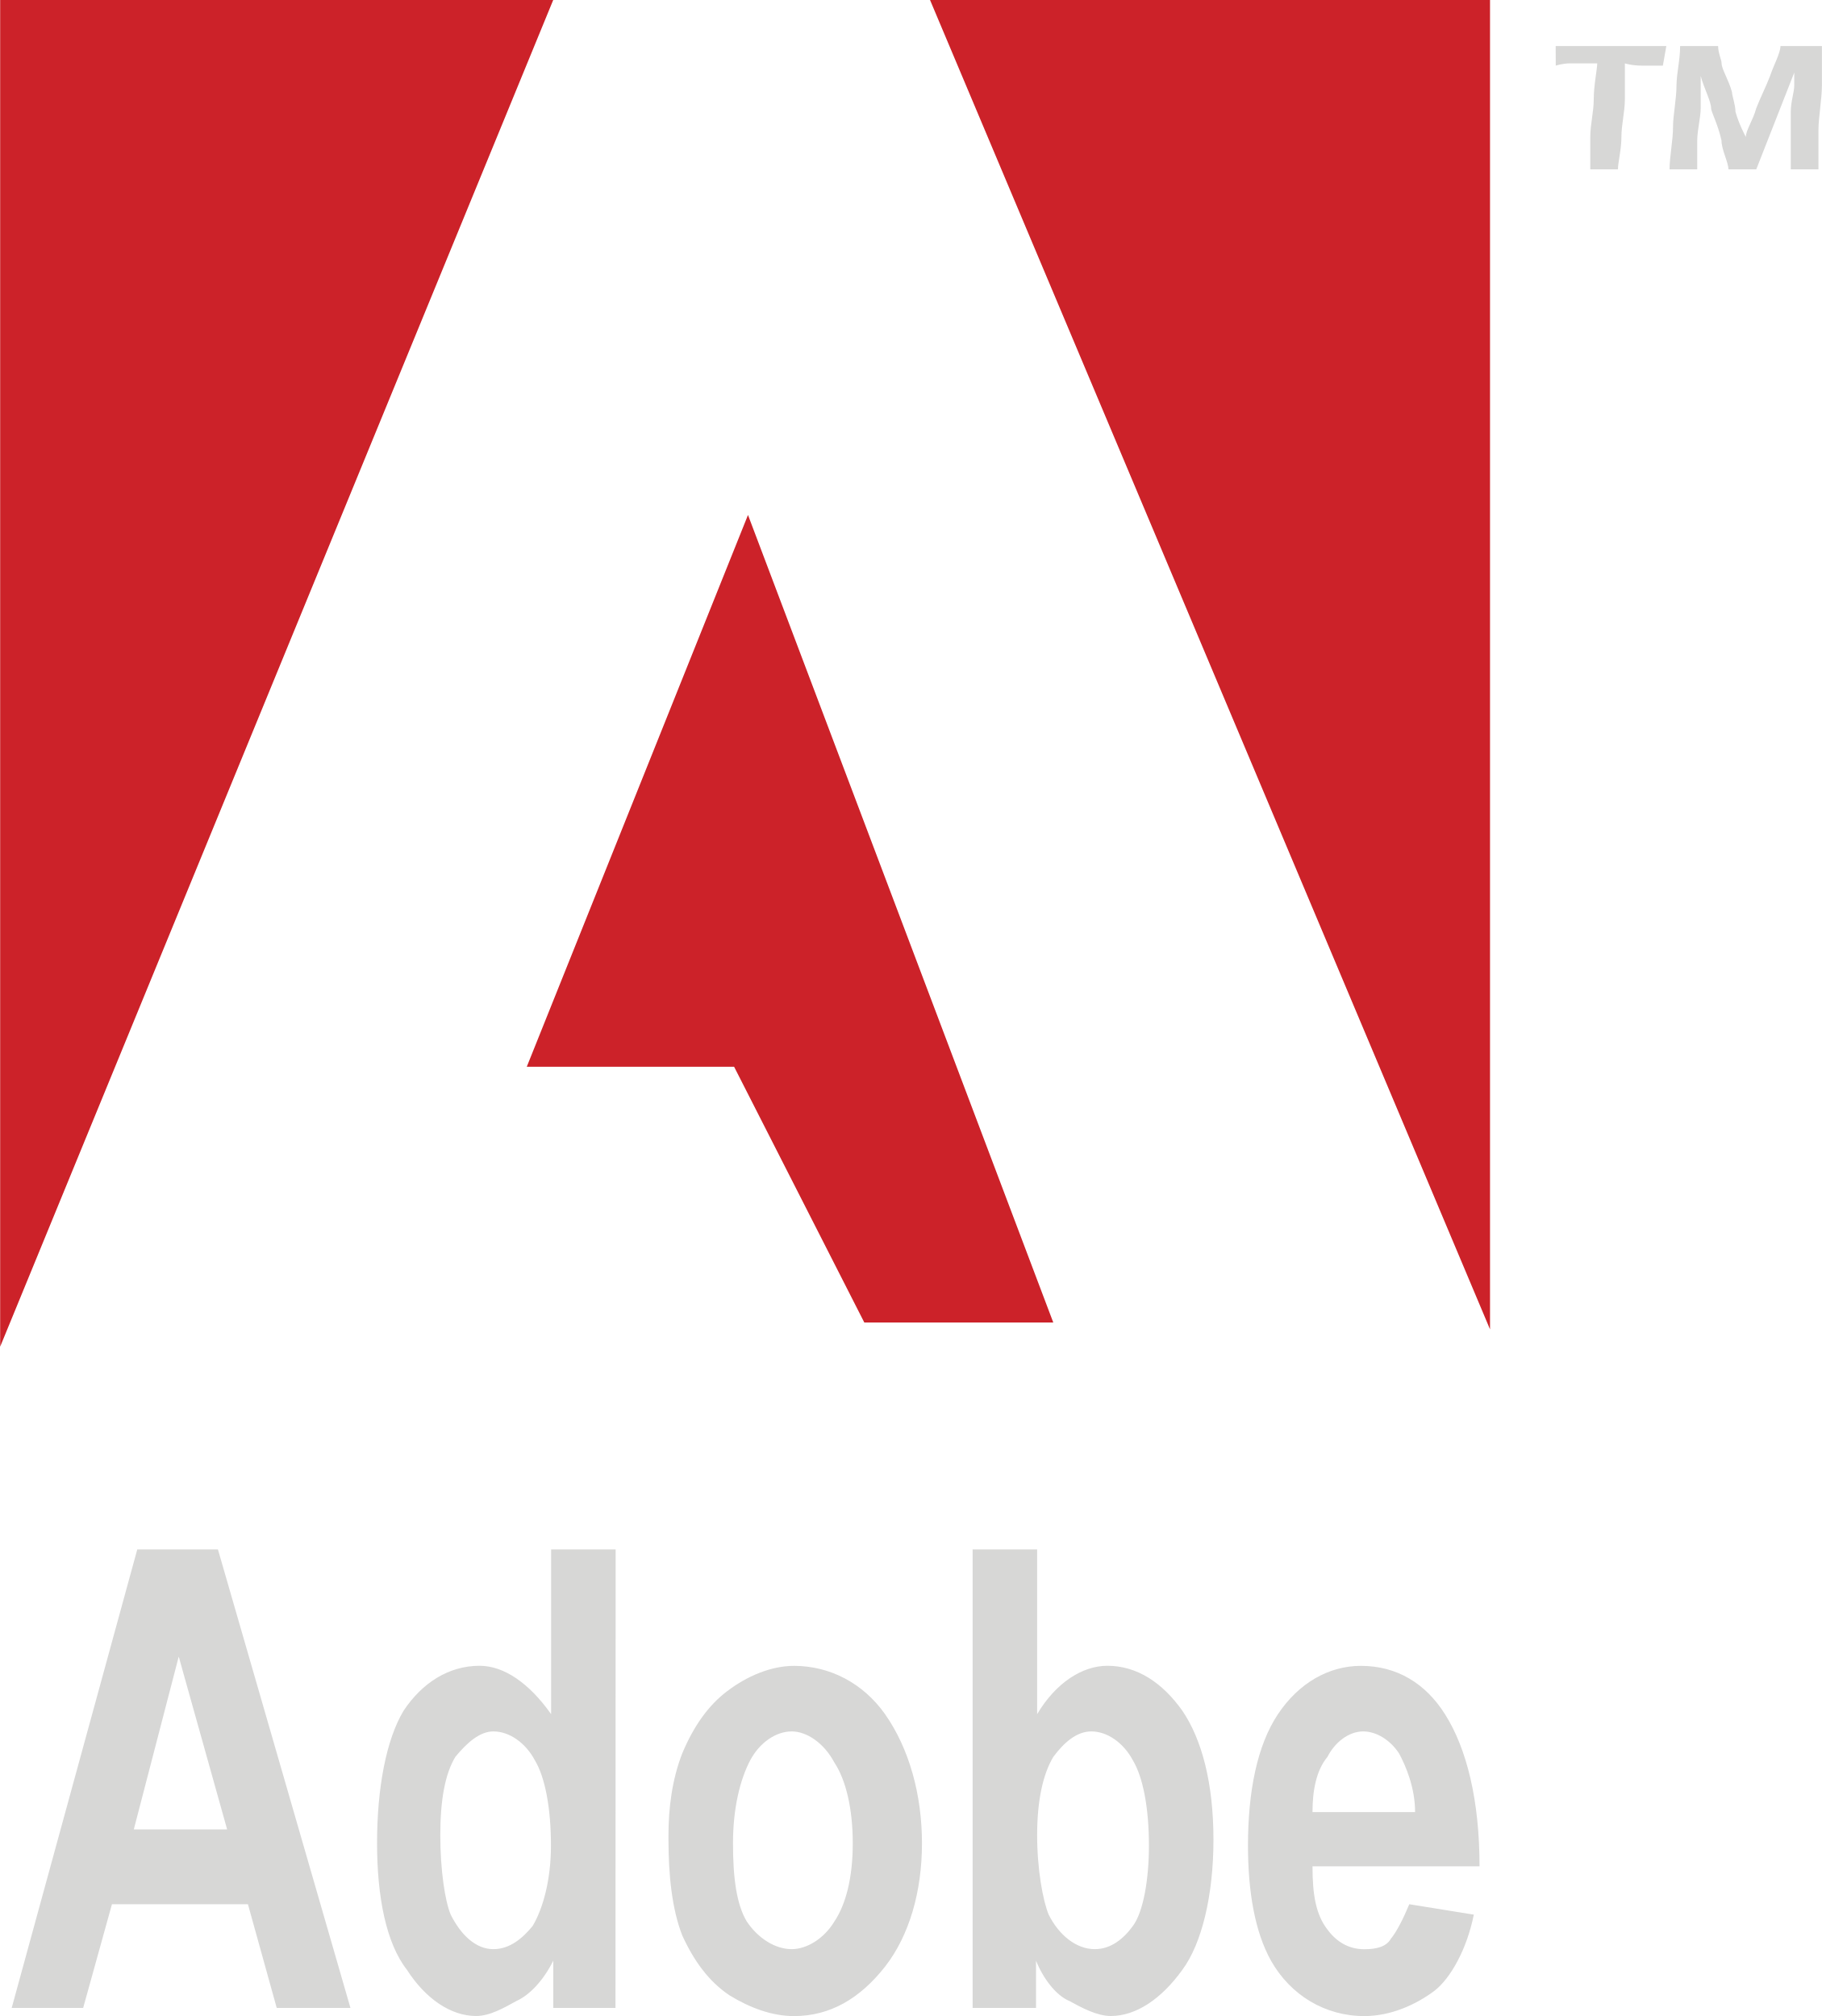
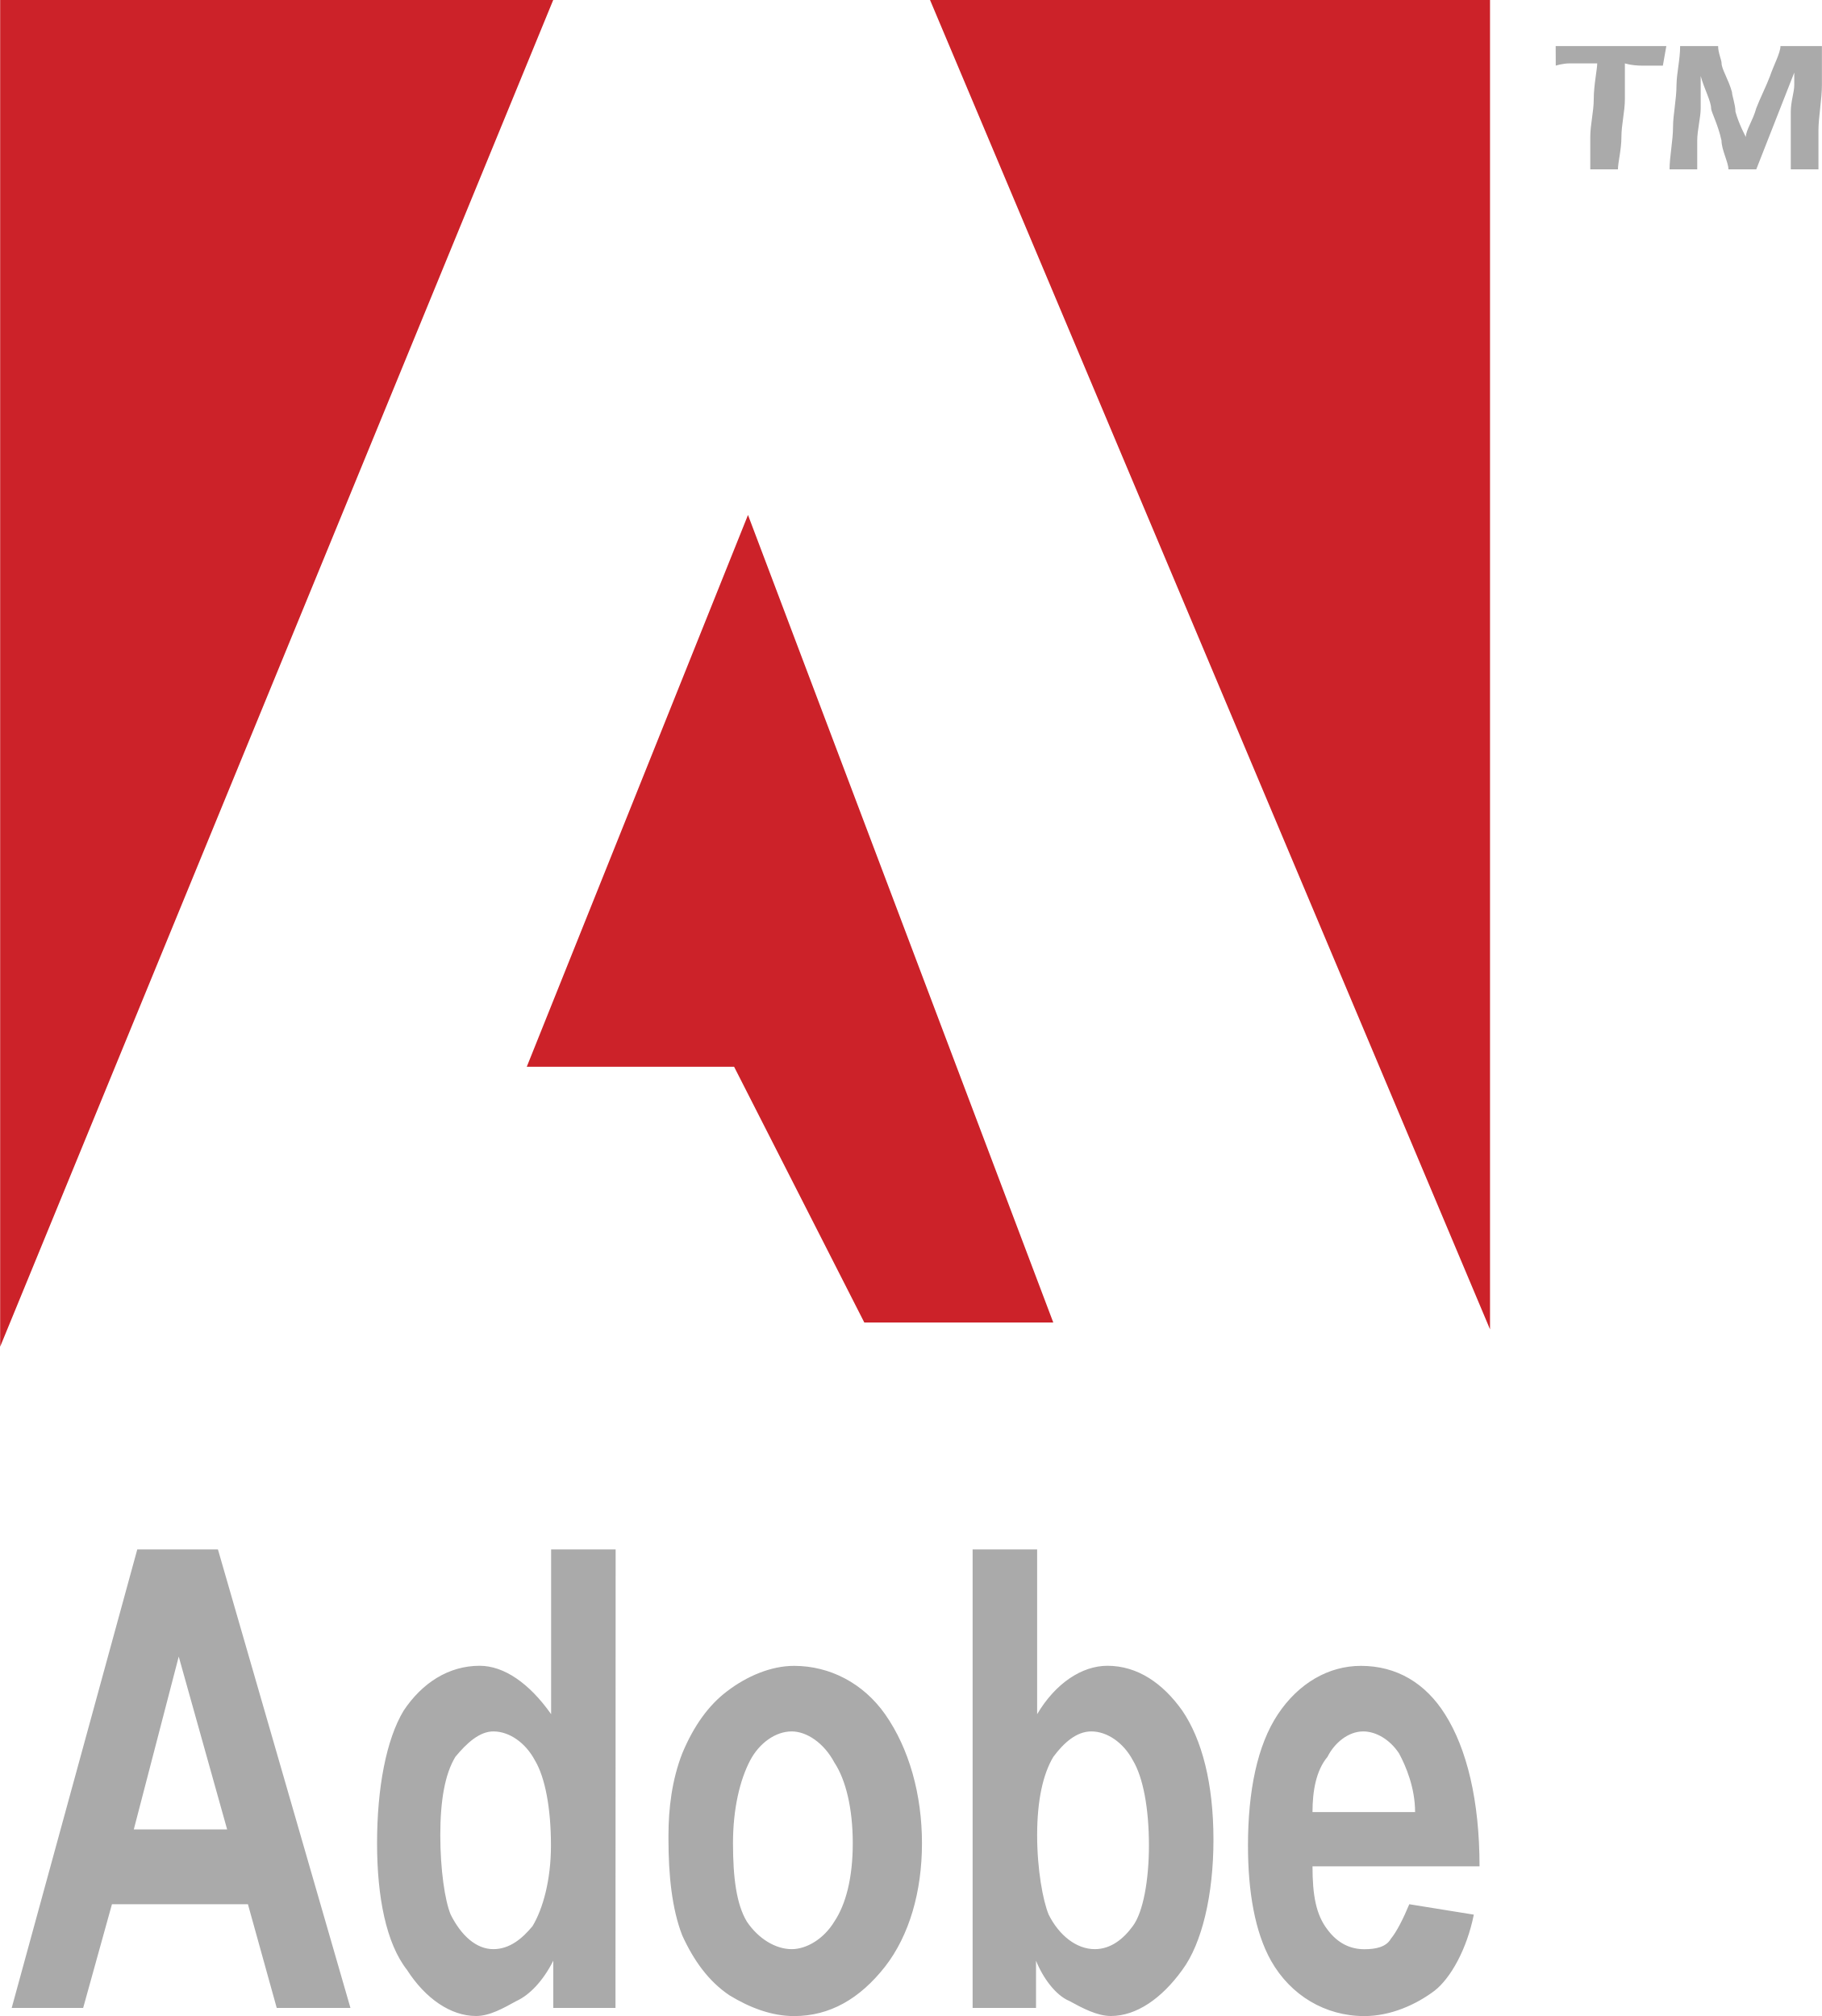
<svg xmlns="http://www.w3.org/2000/svg" version="1.1" id="Capa_1" x="0px" y="0px" viewBox="0 0 2259 2500" style="enable-background:new 0 0 2259 2500;" xml:space="preserve">
  <style type="text/css">
- 	.st0{fill-rule:evenodd;clip-rule:evenodd;fill:#D7D7D6;}
+ 	.st0{fill-rule:evenodd;clip-rule:evenodd;fill:#AAAAAA;}
	.st1{fill-rule:evenodd;clip-rule:evenodd;fill:#CC2229;}
</style>
  <g>
    <path class="st0" d="M1928.8,57.1H2066l-4.3,24.3H2036c-12.9,0-21.4-2.8-21.4-2.8v44.3c0,15.7-4.3,31.4-4.3,47.1s-4.3,31.4-4.3,40   h-34.3v-40c0-15.7,4.3-31.4,4.3-47.1c0-17.1,4.3-37.1,4.3-44.3h-17.1H1946c-8.6,0-17.1,2.8-17.1,2.8L1928.8,57.1L1928.8,57.1   L1928.8,57.1z M2083.1,57.1h47.1c0,8.6,4.3,17.1,4.3,21.4c0,7.2,8.6,20,12.9,35.7c0,4.3,4.3,15.7,4.3,24.3   c4.3,15.7,12.9,31.4,12.9,31.4c0-8.6,8.6-20,12.9-35.7c4.3-11.4,12.9-28.6,17.1-40c4.3-12.9,12.9-28.6,12.9-37.1h51.4v48.6   c0,17.1-4.3,40-4.3,55.7V210h-34.3v-31.4v-40c0-12.9,4.3-24.3,4.3-32.9V90l-47.1,120H2143c0-8.6-8.6-24.3-8.6-35.7   c-4.3-20-12.9-35.7-12.9-40c0-8.6-8.6-24.3-12.9-40v40c0,11.4-4.3,27.1-4.3,40V210H2070c0-15.7,4.3-35.7,4.3-52.9   c0-14.3,4.3-34.3,4.3-51.4C2078.8,90,2083.1,74.3,2083.1,57.1L2083.1,57.1z M434.5,2490h-91.4l-35.7-128.6H138.8L103.1,2490H14.5   l155.7-568.6h100L434.5,2490z M281.6,2268.6l-60-214.3l-55.7,214.3H281.6z M763.1,2490H686v-58.6c-12.9,25.7-30,42.9-45.7,50   c-15.7,8.6-32.9,18.6-50,18.6c-31.4,0-62.8-21.5-85.7-57.2c-25.7-32.8-37.1-90-37.1-157.1c0-68.5,11.4-128.6,32.9-164.3   c22.8-34.3,55.7-55.7,94.3-55.7c30,0,61.4,21.4,88.6,60v-204.3h80L763.1,2490L763.1,2490z M545.9,2275.7c0,42.8,5.7,81.4,12.9,98.6   c12.9,25.7,31.4,42.8,52.9,42.8c20,0,35.7-12.9,48.6-28.6c12.9-21.5,22.8-57.2,22.8-100c0-45.7-7.1-84.3-20-105.7   c-11.4-21.4-31.4-35.7-51.4-35.7c-17.1,0-32.9,14.3-47.1,31.5C551.6,2200,545.9,2232.8,545.9,2275.7L545.9,2275.7z M828.8,2275.7   c0-32.9,4.3-68.6,17.1-101.4c14.3-34.3,32.9-60,55.7-77.1c24.3-18.6,54.3-31.4,82.9-31.4c44.3,0,85.7,21.4,112.9,60   c30,42.8,45.7,100,45.7,160s-15.7,114.3-45.7,152.9c-31.4,40-68.6,61.4-112.9,61.4c-27.1,0-54.3-10-80-25.7   c-25.7-17.2-44.3-42.9-58.6-74.3c-12.9-32.9-17.1-75.7-17.1-118.6L828.8,2275.7L828.8,2275.7L828.8,2275.7z M908.8,2285.7   c0,42.9,4.3,75.7,17.1,97.1c14.3,21.4,35.7,34.3,55.7,34.3c18.6,0,40-12.9,52.9-34.3c14.3-21.4,22.8-54.3,22.8-97.1   c0-42.9-8.6-78.6-22.8-100c-12.9-24.3-34.3-38.6-52.9-38.6c-20,0-40,14.3-51.4,35.7C917.4,2207.1,908.8,2242.8,908.8,2285.7   L908.8,2285.7z M1205.9,2490v-568.6h80v204.3c22.9-38.6,55.7-60,87.1-60c37.1,0,68.6,21.4,92.9,55.7c24.3,35.7,38.6,90,38.6,160   c0,68.6-14.3,128.6-38.6,161.4c-25.7,35.7-57.1,57.2-88.6,57.2c-17.1,0-35.7-10-51.4-18.6c-17.1-7.1-32.8-28.6-41.4-50v58.6   L1205.9,2490L1205.9,2490z M1285.9,2275.7c0,42.8,7.2,81.4,14.3,98.6c12.9,25.7,34.3,42.8,57.2,42.8c20,0,35.7-12.9,47.1-28.6   c12.9-17.2,20-57.2,20-100c0-45.7-7.1-84.3-20-105.7c-11.4-21.4-31.5-35.7-51.4-35.7c-18.6,0-34.3,14.3-47.1,31.5   C1293.1,2200,1285.9,2232.8,1285.9,2275.7L1285.9,2275.7z M1747.3,2361.4l80,12.9c-8.6,42.8-28.6,78.6-48.6,94.3   c-22.8,17.2-54.3,31.5-87.1,31.5c-48.6,0-91.4-25.7-115.7-68.6c-20-35.7-28.6-85.7-28.6-142.8c0-67.2,11.4-124.3,37.1-162.9   c25.7-38.6,62.9-60,102.9-60c44.3,0,80,21.4,104.3,60c27.1,42.8,42.8,107.1,42.8,188.6h-207.1c0,35.7,4.3,60,18.6,78.5   c12.8,17.2,28.6,24.3,45.7,24.3c14.3,0,27.1-2.8,32.8-12.9C1731.6,2395.7,1740.2,2378.6,1747.3,2361.4L1747.3,2361.4z    M1754.5,2247.1c0-30-11.4-57.1-20-72.9c-11.4-17.2-28.6-27.1-44.3-27.1c-18.6,0-35.7,14.3-44.3,31.5   c-14.3,17.1-18.6,42.8-18.6,68.5H1754.5L1754.5,2247.1z" />
    <path class="st1" d="M0.2,0h685.7L0.2,1670V0z M1153.1,0h694.3v1648.5L1153.1,0z M927.4,638.6L1305.9,1640h-234.3l-161.4-317.1   H653.1L927.4,638.6z" />
  </g>
</svg>
